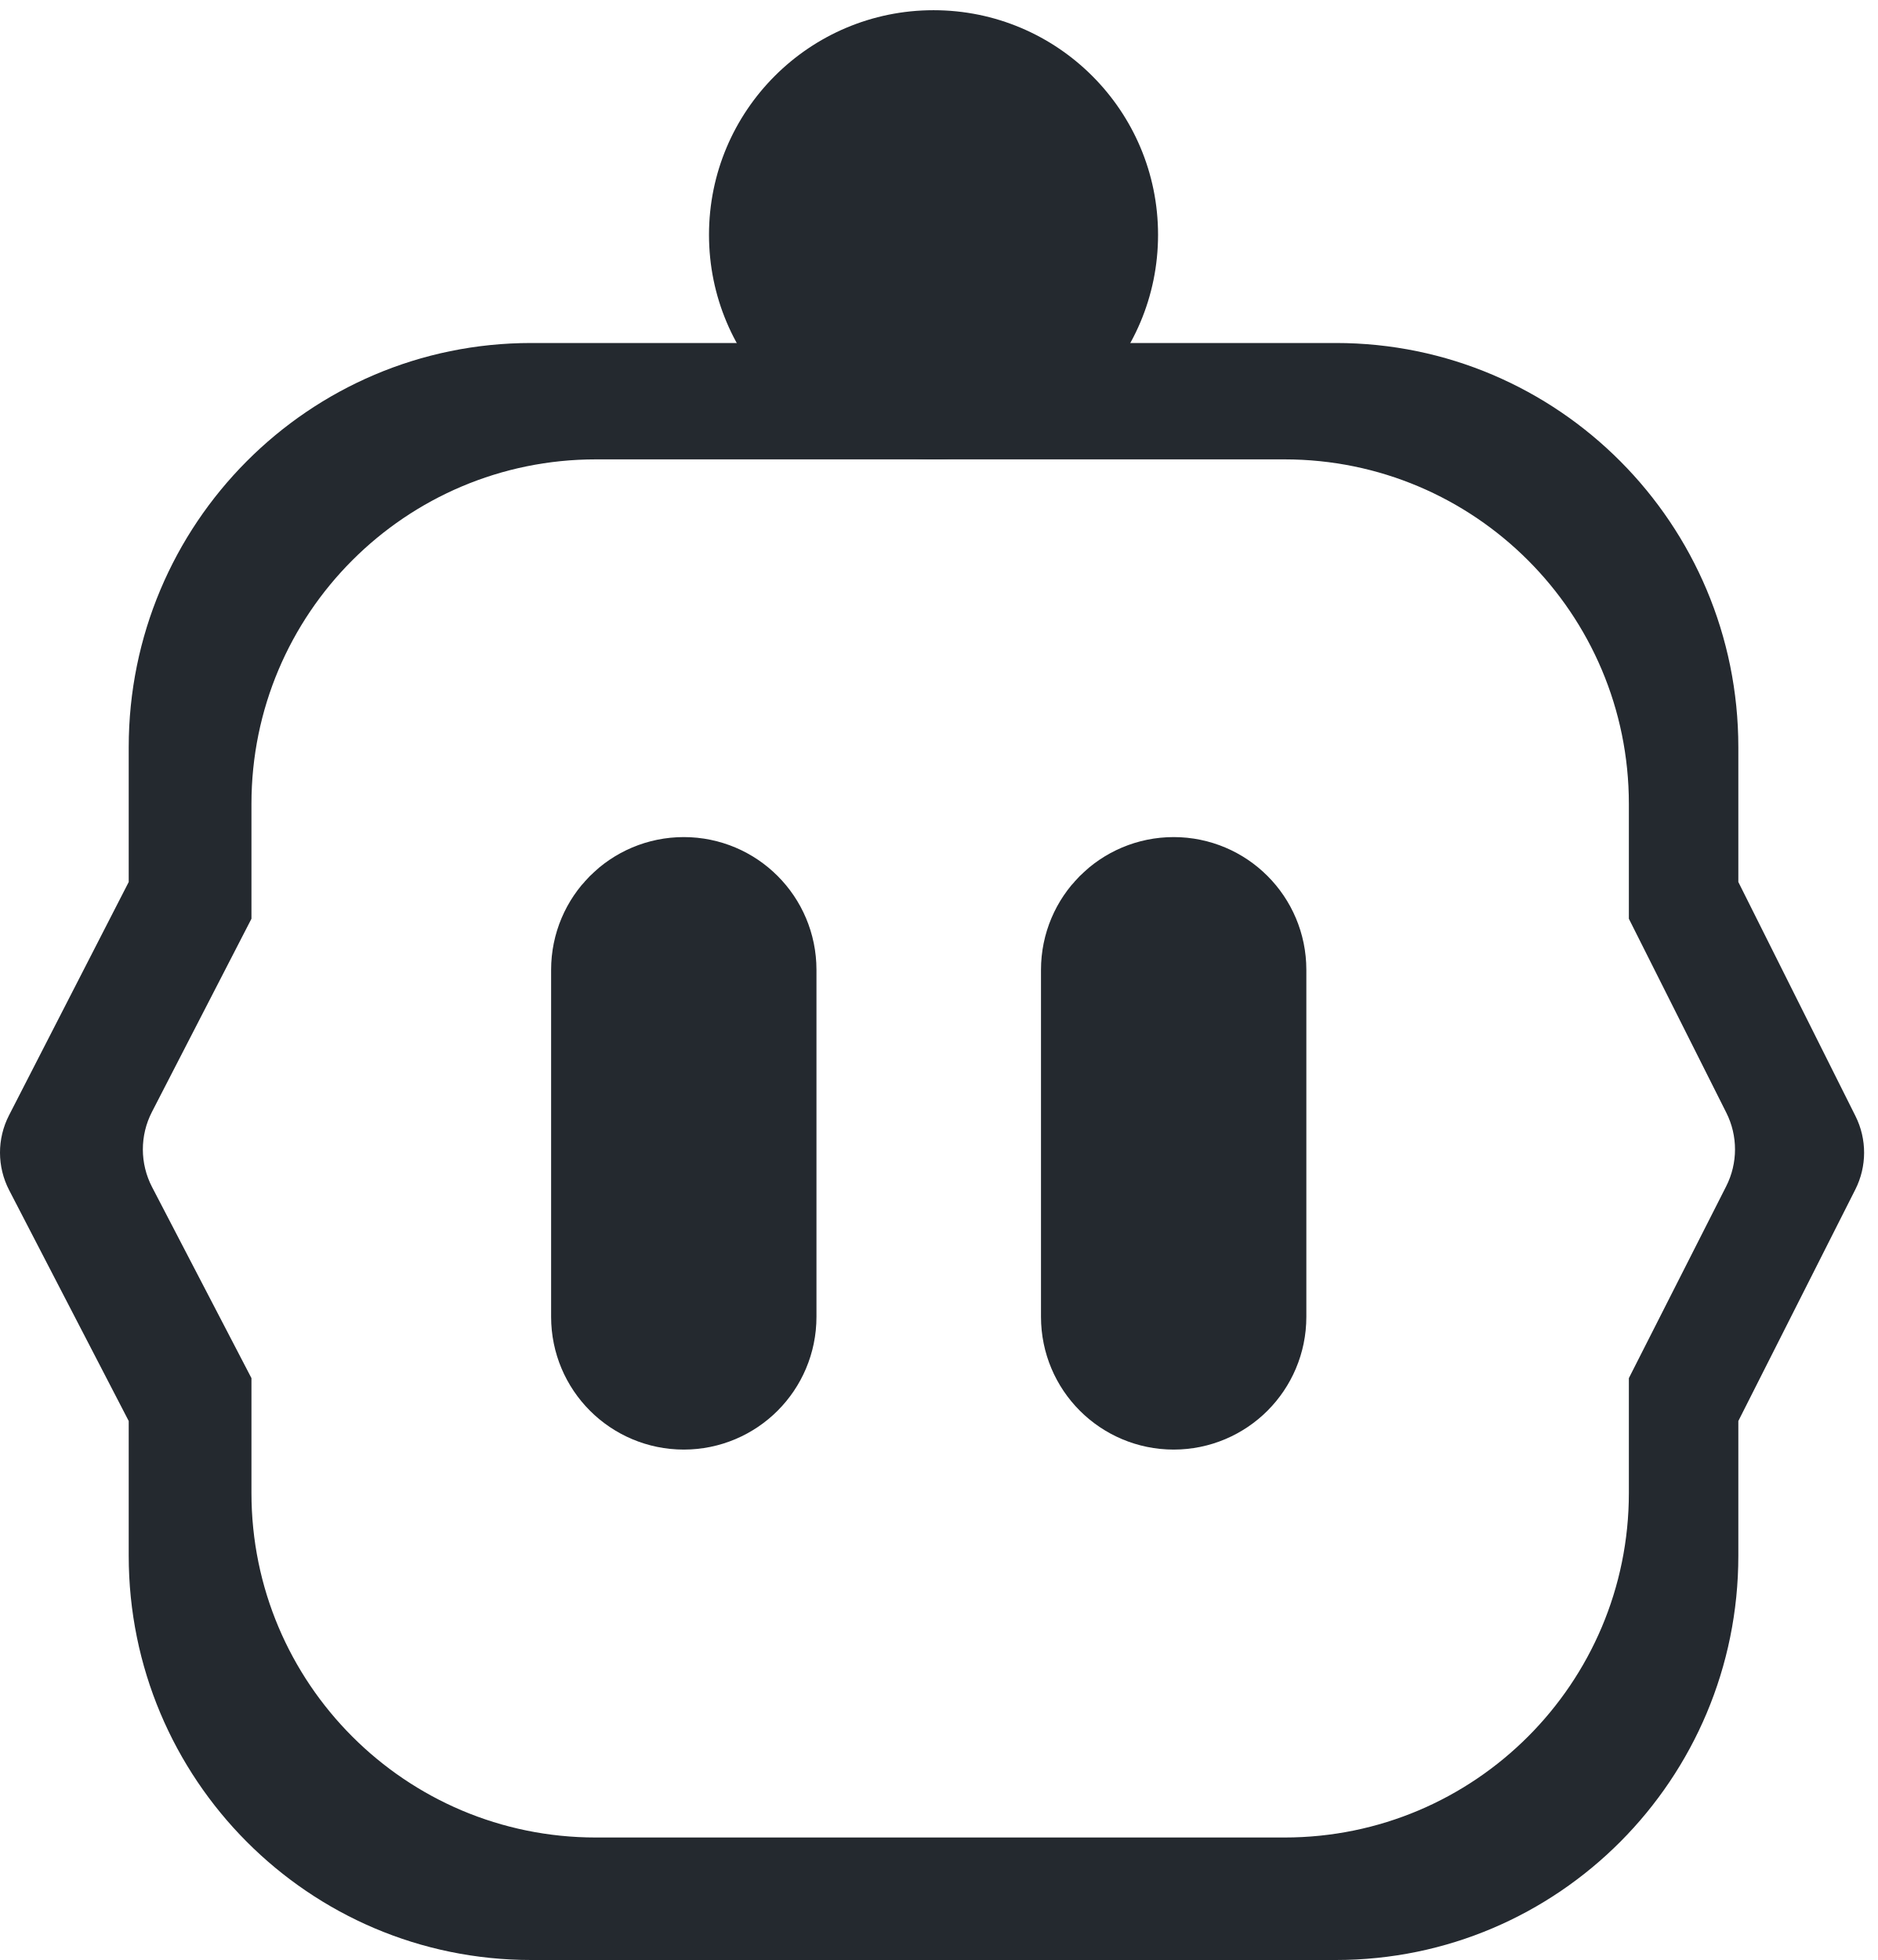
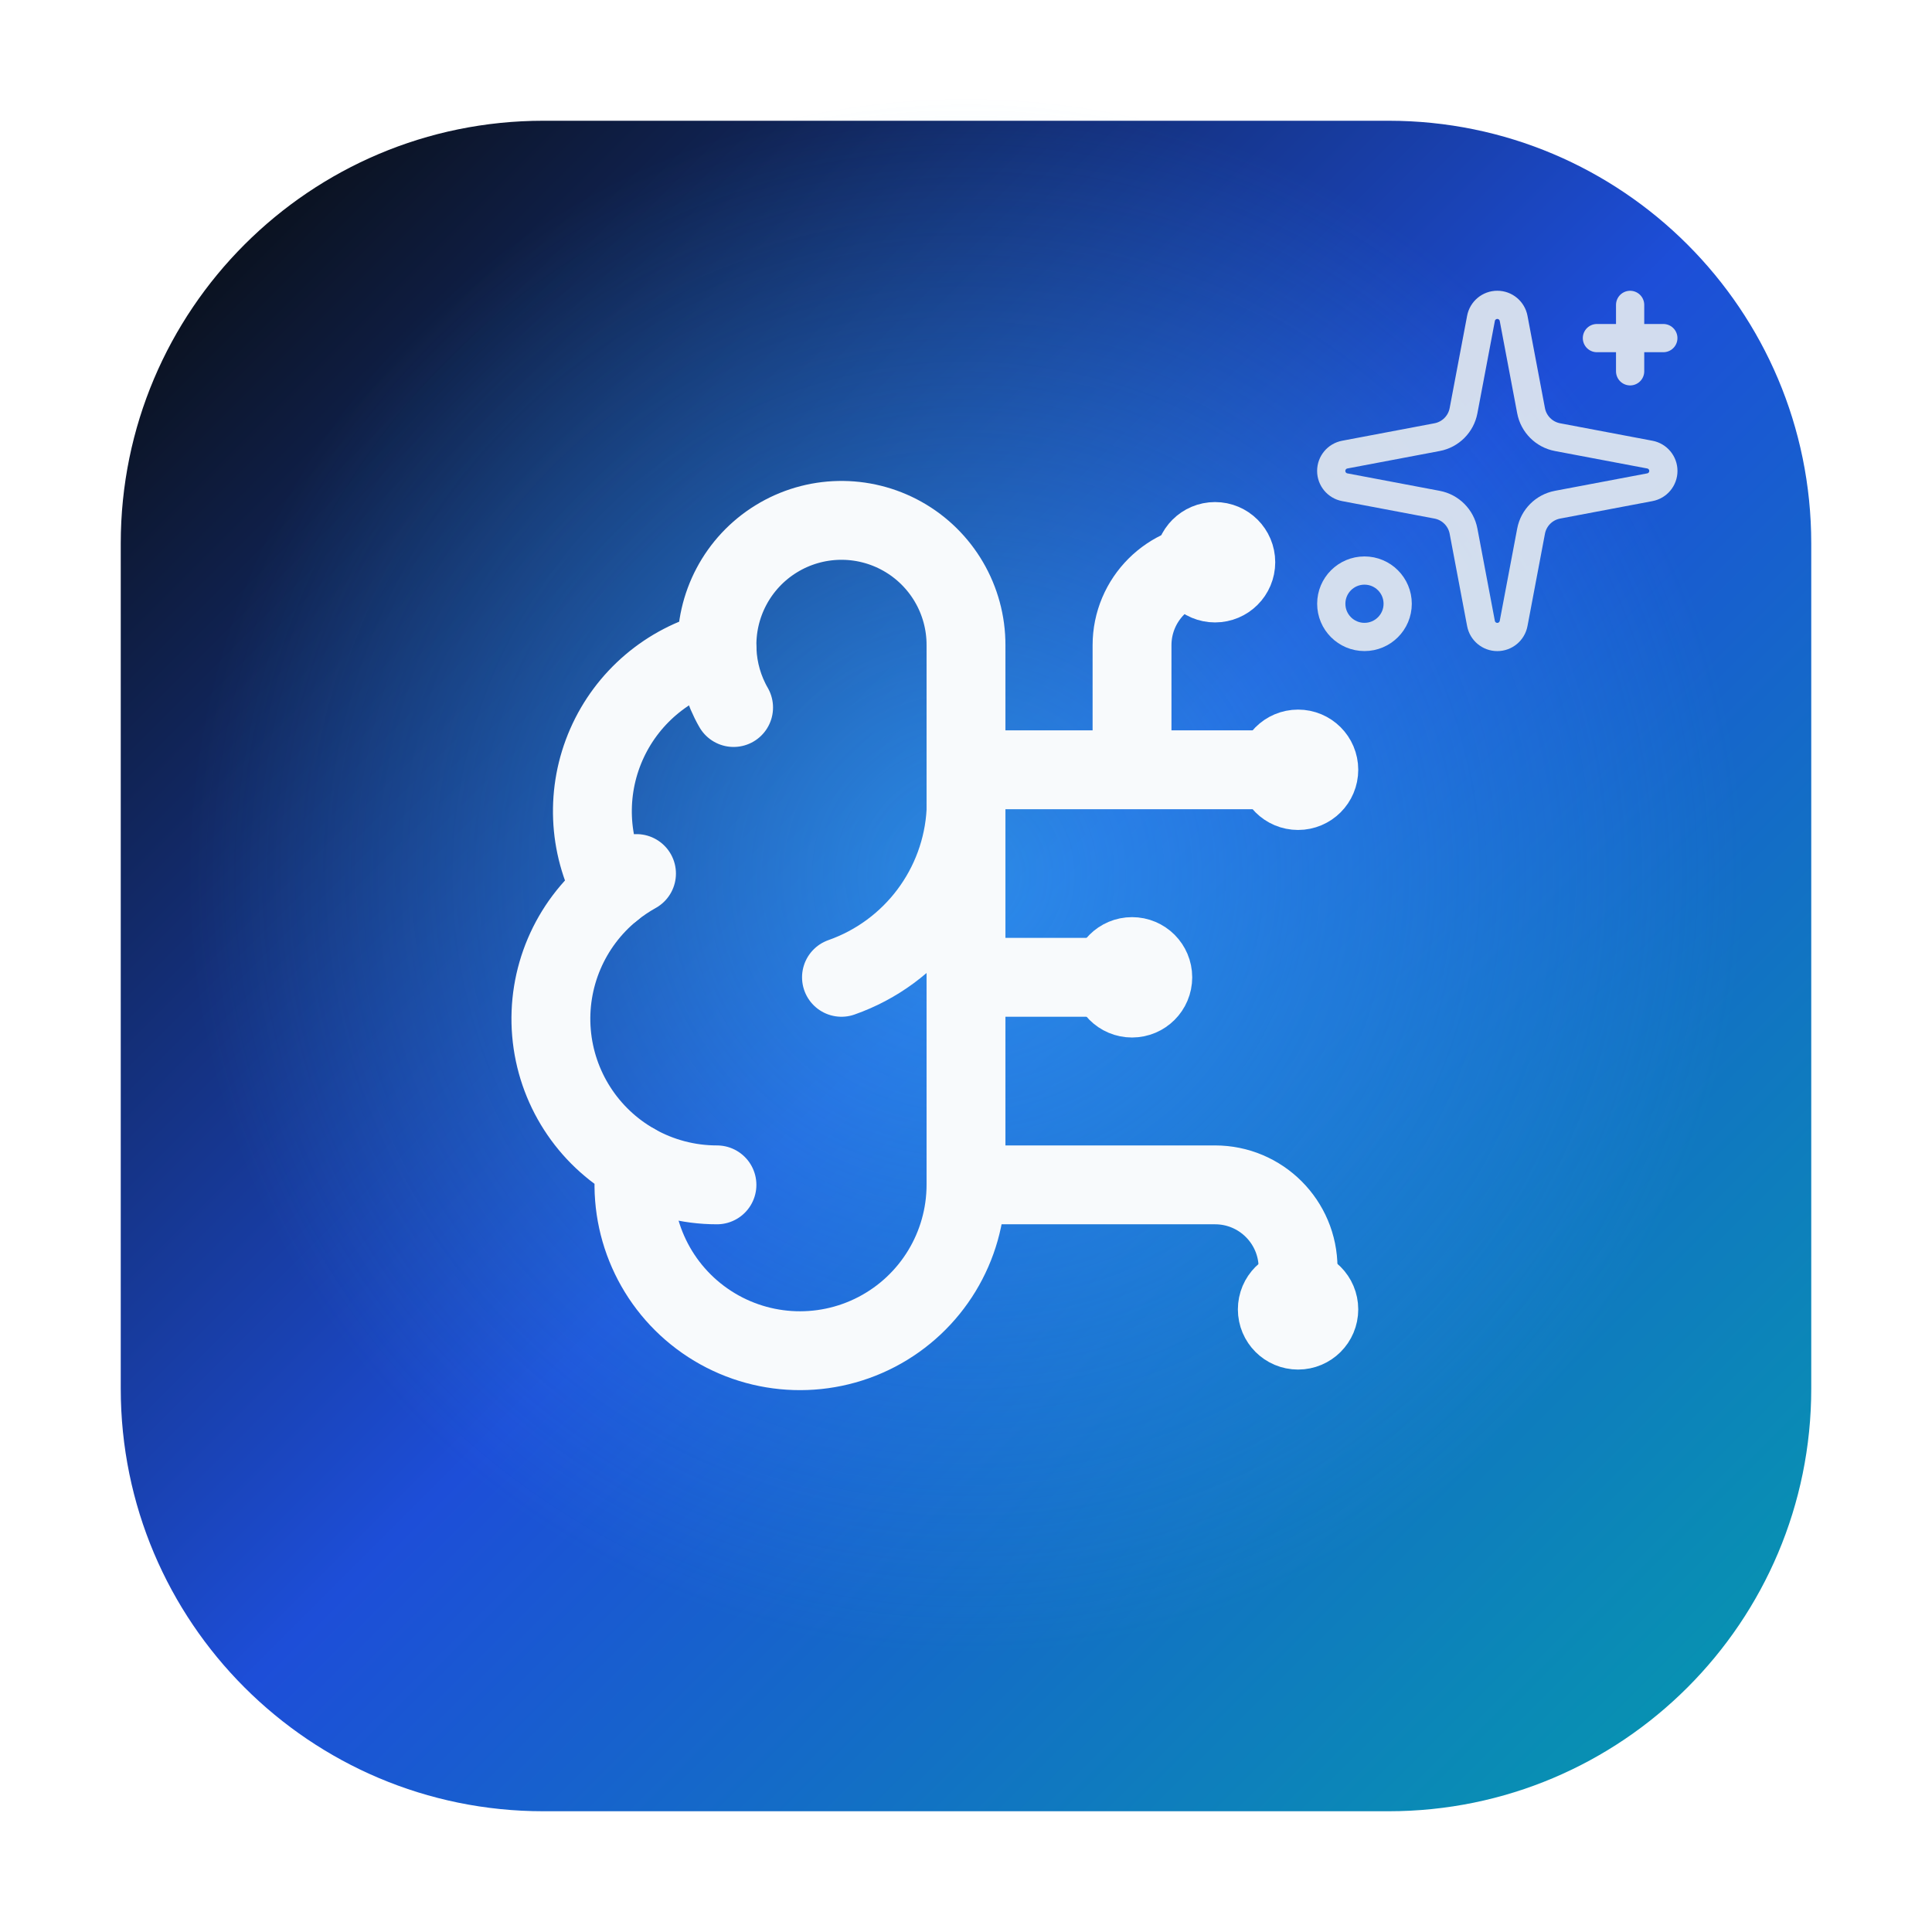
- <svg xmlns="http://www.w3.org/2000/svg" width="92px" height="96px" viewBox="0 0 92 96" version="1.1">
-   <g id="Page-1" stroke="none" stroke-width="1" fill="none" fill-rule="evenodd">
-     <g id="icon-copy" transform="translate(-34, -40)" fill="#24292F">
-       <g id="Group-Copy-2" transform="translate(34, 40.5)">
-         <g id="Group-3-Copy-4" transform="translate(0, 0)">
-           <path d="M65.449,16.3 C76.337,16.3 85.164,25.165 85.164,36.1 L85.164,42.7 L90.903,54.165 C91.469,55.297 91.467,56.63 90.896,57.76 L85.164,69.1 L85.164,75.7 C85.164,86.636 76.337,95.5 65.449,95.5 L26.021,95.5 C15.133,95.5 6.306,86.636 6.306,75.7 L6.306,69.1 L0.449,57.795 C-0.147,56.646 -0.15,55.28 0.441,54.129 L6.306,42.7 L6.306,36.1 C6.306,25.165 15.133,16.3 26.021,16.3 L65.449,16.3 Z M62.93,22 L29.19,22 C19.872,22 12.319,29.555 12.319,38.875 L12.319,44.5 L7.443,53.963 C6.848,55.118 6.851,56.49 7.45,57.642 L12.319,67 L12.319,72.625 C12.319,81.945 19.872,89.5 29.19,89.5 L62.93,89.5 C72.248,89.5 79.801,81.945 79.801,72.625 L79.801,67 L84.568,57.606 C85.143,56.473 85.146,55.135 84.575,53.999 L79.801,44.5 L79.801,38.875 C79.801,29.555 72.248,22 62.93,22 Z" id="Combined-Shape" fill-rule="nonzero" />
-           <circle id="Oval" cx="45.735" cy="11" r="11" />
-         </g>
-         <rect id="Rectangle-Copy" stroke="#24292F" stroke-width="8" x="31" y="44.5" width="5" height="22" rx="2.5" />
-         <rect id="Rectangle-Copy-2" stroke="#24292F" stroke-width="8" x="55" y="44.5" width="5" height="22" rx="2.5" />
-       </g>
-     </g>
+ <svg xmlns="http://www.w3.org/2000/svg" width="128" height="128" viewBox="0 0 128 128" role="img" aria-label="NexusAI icon">
+   <defs>
+     <linearGradient id="nexusBg" x1="16" y1="16" x2="112" y2="112" gradientUnits="userSpaceOnUse">
+       <stop offset="0" stop-color="#0B1220" />
+       <stop offset="0.5" stop-color="#1D4ED8" />
+       <stop offset="1" stop-color="#0891B2" />
+     </linearGradient>
+     <radialGradient id="nexusGlow" cx="0" cy="0" r="1" gradientUnits="userSpaceOnUse" gradientTransform="translate(64 58) rotate(90) scale(52)">
+       <stop offset="0" stop-color="#38BDF8" stop-opacity="0.55" />
+       <stop offset="1" stop-color="#38BDF8" stop-opacity="0" />
+     </radialGradient>
+   </defs>
+   <rect x="8" y="8" width="112" height="112" rx="28" fill="url(#nexusBg)" />
+   <circle cx="64" cy="58" r="52" fill="url(#nexusGlow)" />
+   <g transform="translate(31 29) scale(2.75)" fill="none" stroke="#F8FAFC" stroke-width="1.9" stroke-linecap="round" stroke-linejoin="round">
+     <path d="M12 5a3 3 0 1 0-5.997.125a4 4 0 0 0-2.526 5.77a4 4 0 0 0 .556 6.588A4 4 0 1 0 12 18Z" />
+     <path d="M9 13a4.5 4.5 0 0 0 3-4M6.003 5.125A3 3 0 0 0 6.401 6.5m-2.924 4.396a4 4 0 0 1 .585-.396M6 18a4 4 0 0 1-1.967-.516M12 13h4m-4 5h6a2 2 0 0 1 2 2v1M12 8h8m-4 0V5a2 2 0 0 1 2-2" />
+     <circle cx="16" cy="13" r="0.5" />
+     <circle cx="18" cy="3" r="0.5" />
+     <circle cx="20" cy="21" r="0.5" />
+     <circle cx="20" cy="8" r="0.5" />
+   </g>
+   <g transform="translate(86 18) scale(1.1)" fill="none" stroke="#E2E8F0" stroke-width="1.7" stroke-linecap="round" stroke-linejoin="round" opacity="0.92">
+     <path d="M11.017 2.814a1 1 0 0 1 1.966 0l1.051 5.558a2 2 0 0 0 1.594 1.594l5.558 1.051a1 1 0 0 1 0 1.966l-5.558 1.051a2 2 0 0 0-1.594 1.594l-1.051 5.558a1 1 0 0 1-1.966 0l-1.051-5.558a2 2 0 0 0-1.594-1.594l-5.558-1.051a1 1 0 0 1 0-1.966l5.558-1.051a2 2 0 0 0 1.594-1.594zM20 2v4m2-2h-4" />
+     <circle cx="4" cy="20" r="2" />
  </g>
</svg>
